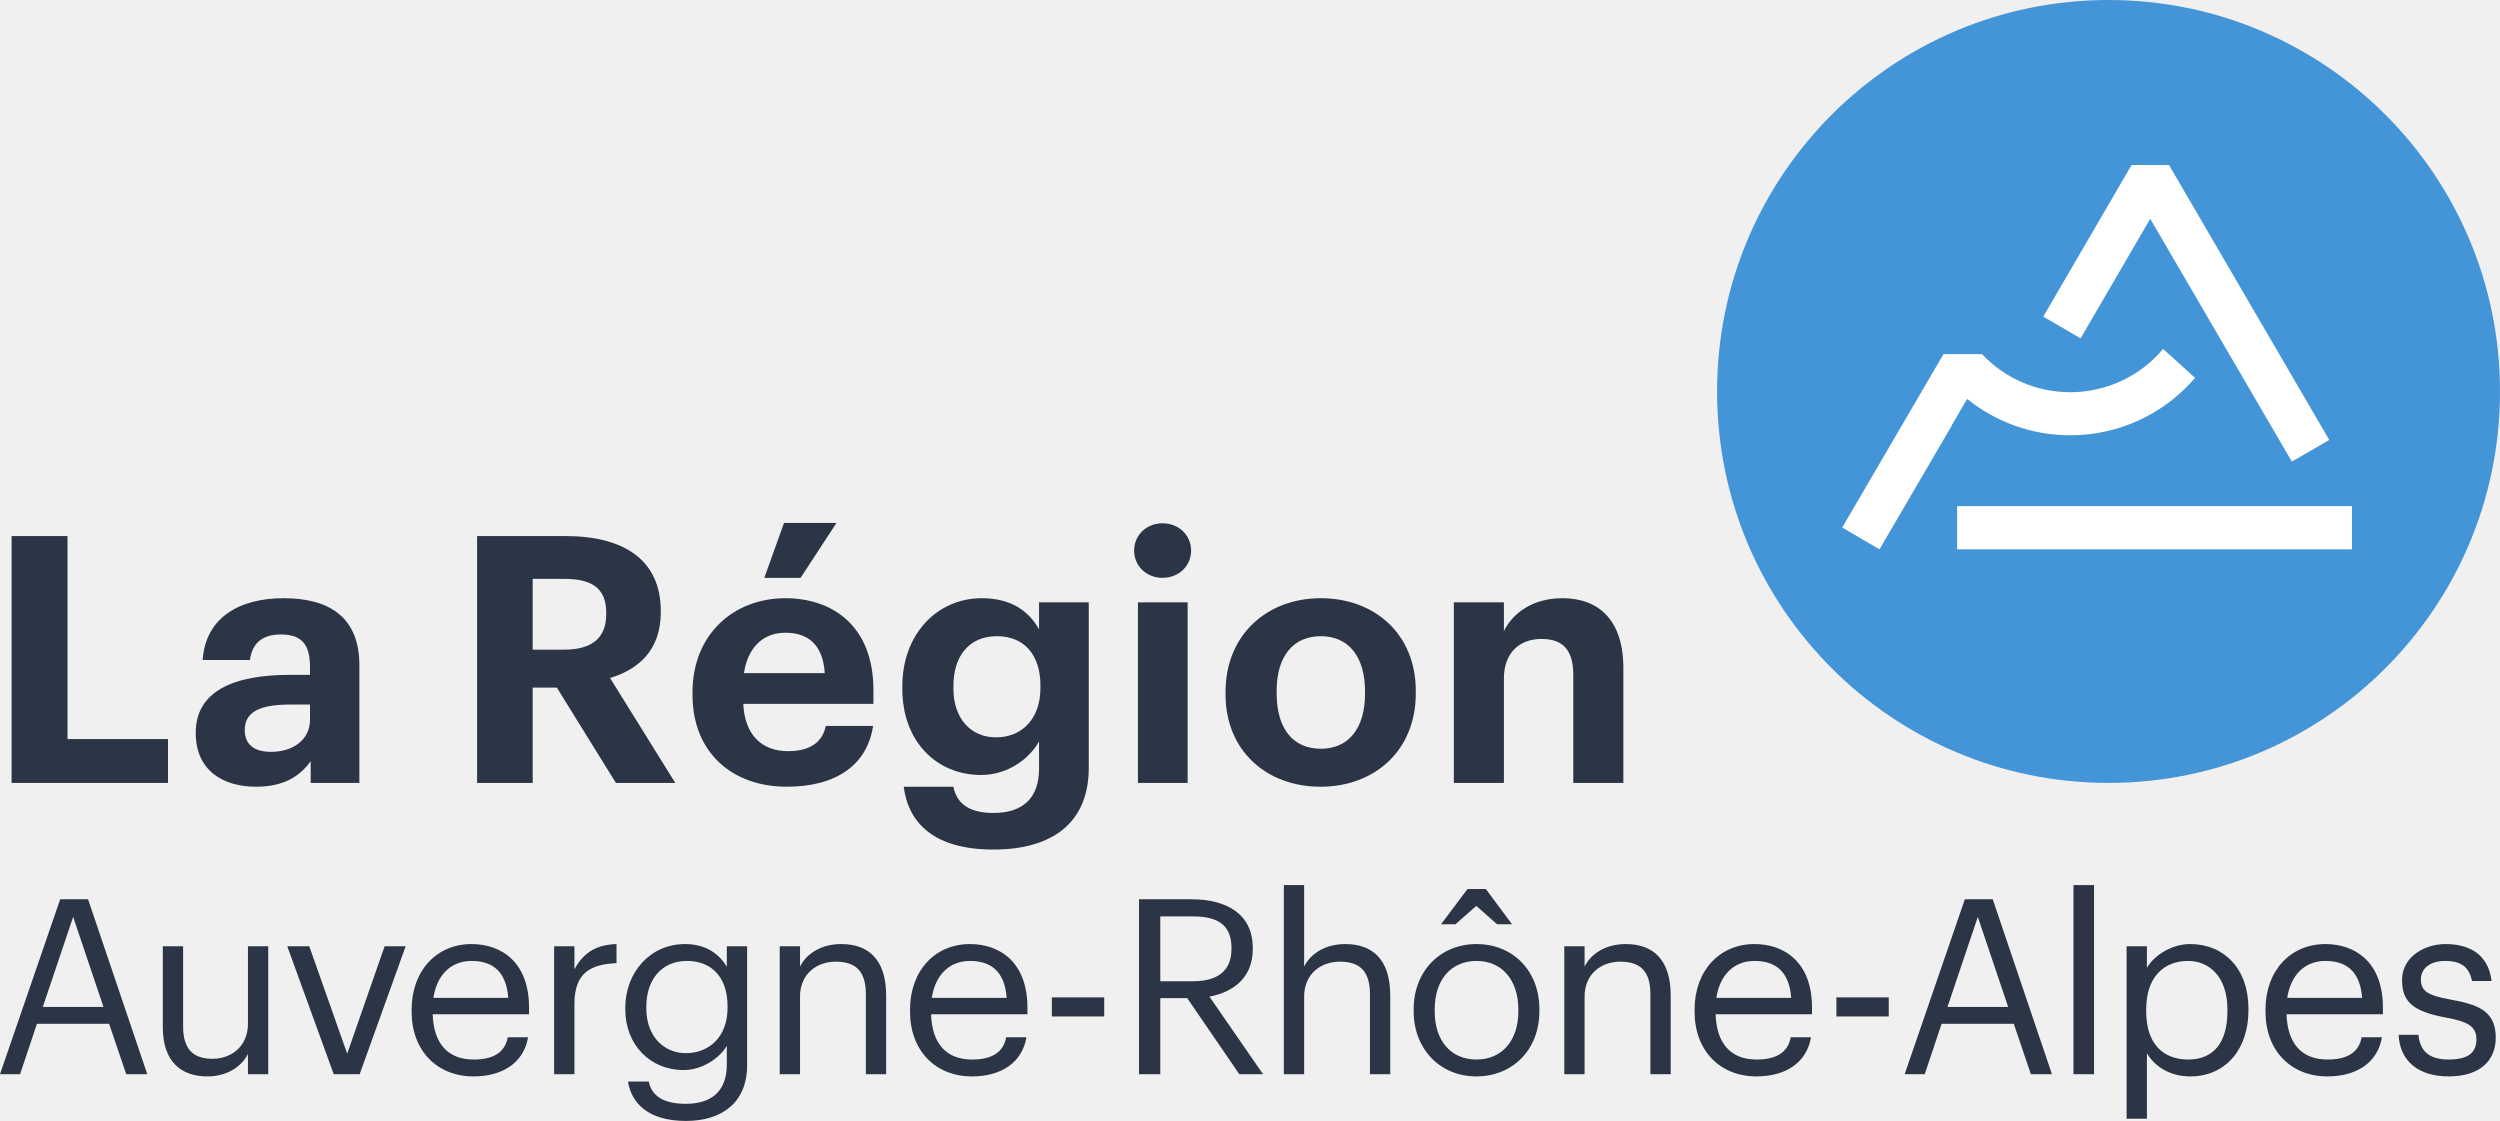
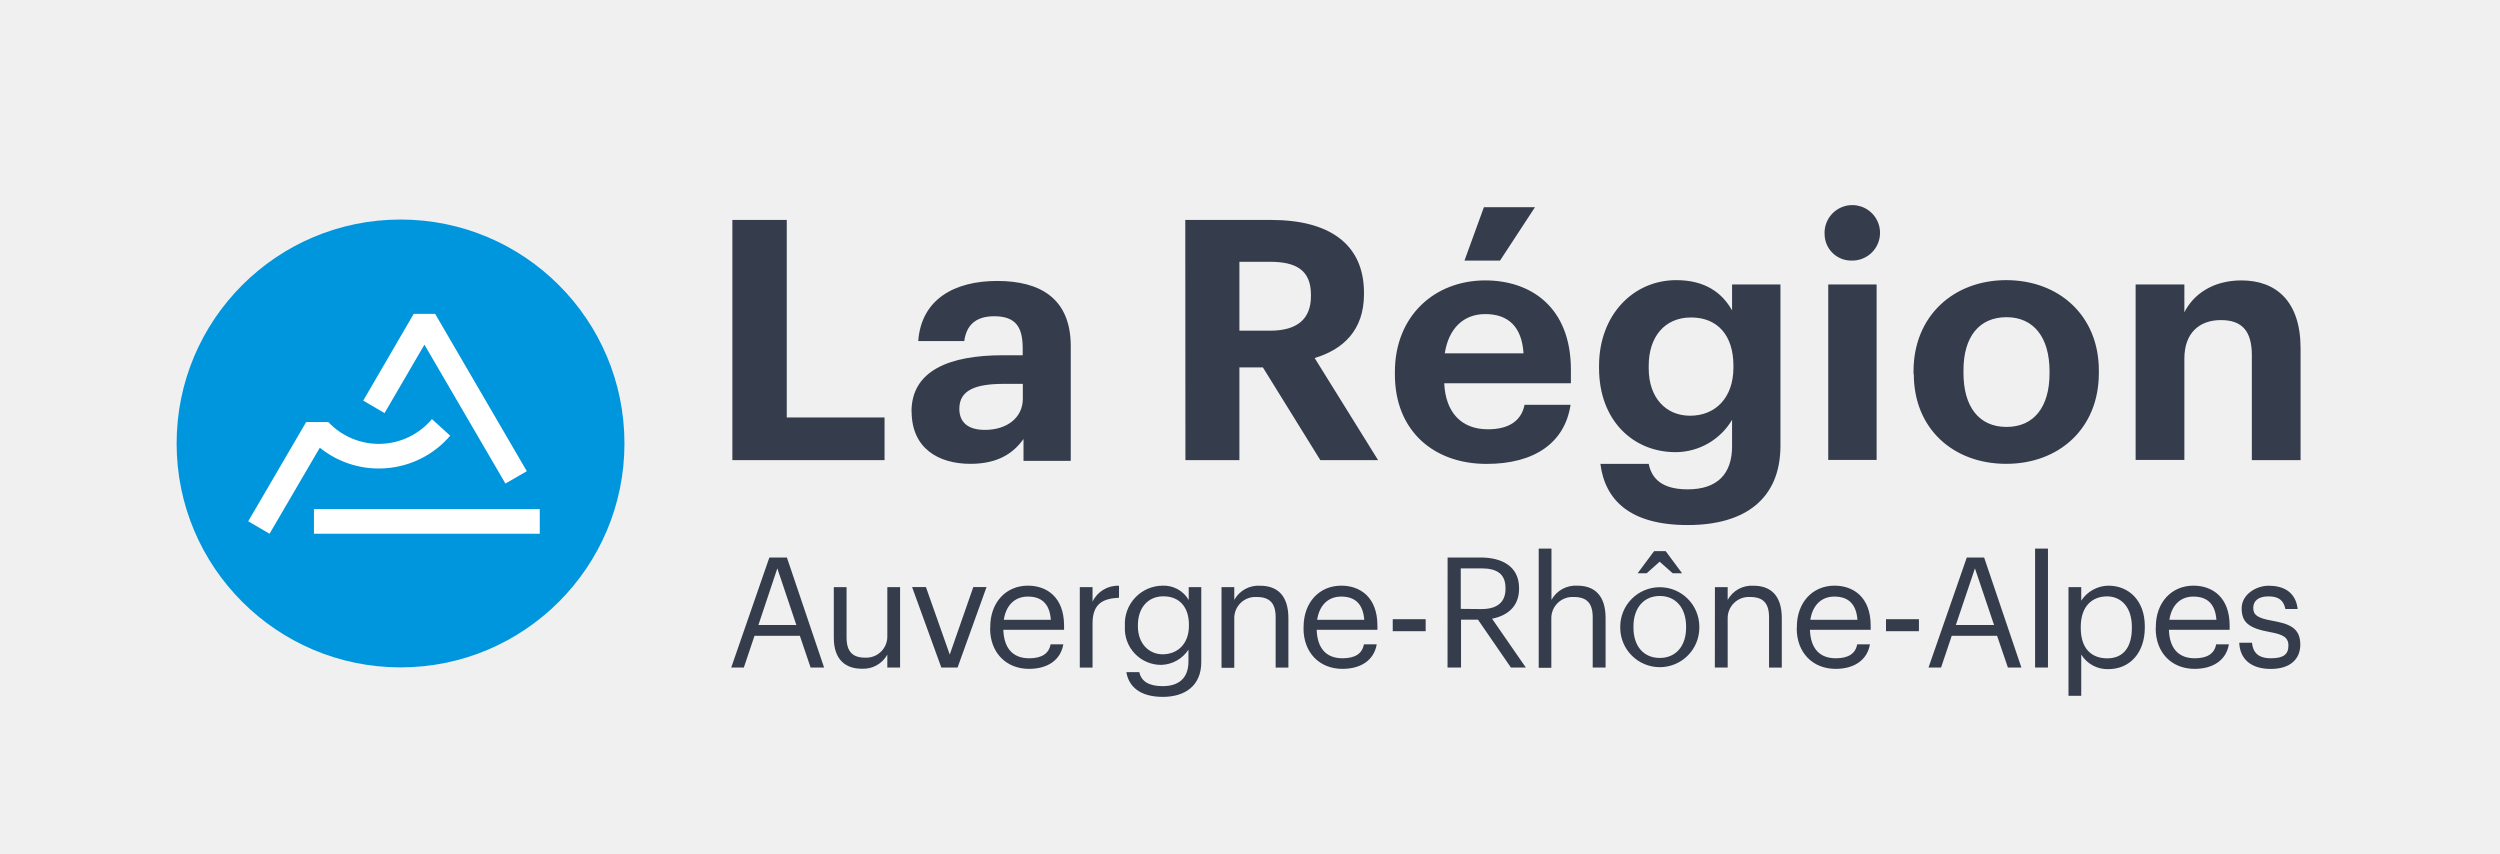
- <svg xmlns="http://www.w3.org/2000/svg" id="svg4237" version="1.1" xml:space="preserve" width="1728.881" height="775.182" viewBox="0 0 1728.881 775.182">
-   <defs id="defs4241" />
-   <g id="g4245" transform="matrix(1.25,0,0,-1.25,-206.4665,990.2251)">
-     <g id="g4345">
-       <path d="m 171.587,495.606 30.944,0 0,-112.314 55.584,0 0,-24.258 -86.528,0 0,136.572" style="fill:#2c3546;fill-opacity:1;fill-rule:nonzero;stroke:none" id="path4249" />
-       <path d="m 336.678,393.988 0,8.406 -10.696,0 c -16.044,0 -25.404,-3.44 -25.404,-14.135 0,-7.258 4.394,-12.034 14.518,-12.034 12.224,0 21.583,6.687 21.583,17.763 z m -63.224,-7.258 c 0,23.303 21.393,32.091 51.955,32.091 l 11.269,0 0,4.011 c 0,11.842 -3.629,18.337 -16.235,18.337 -10.888,0 -15.855,-5.541 -17,-14.135 l -26.168,0 c 1.719,23.685 20.438,34.19 44.888,34.19 24.449,0 41.831,-9.932 41.831,-37.056 l 0,-65.134 -26.933,0 0,12.033 c -5.73,-8.022 -14.517,-14.135 -30.18,-14.135 -18.146,0 -33.426,8.786 -33.426,29.798" style="fill:#2c3546;fill-opacity:1;fill-rule:nonzero;stroke:none" id="path4251" />
-       <path d="m 477.262,432.764 c 15.471,0 23.303,6.495 23.303,19.674 l 0,0.764 c 0,13.944 -8.406,18.719 -23.303,18.719 l -17.383,0 0,-39.156 17.383,0 z m -48.136,62.842 48.898,0 c 32.281,0 52.719,-13.179 52.719,-41.449 l 0,-0.764 c 0,-20.629 -12.033,-31.516 -28.077,-36.292 l 36.102,-58.066 -32.855,0 -32.663,52.718 -13.371,0 0,-52.718 -30.753,0 0,136.572" style="fill:#2c3546;fill-opacity:1;fill-rule:nonzero;stroke:none" id="path4253" />
-       <path d="m 598.918,502.865 29.033,0 -19.866,-30.371 -20.056,0 10.888,30.371 z m 22.54,-83.089 c -0.955,15.089 -8.597,22.348 -21.776,22.348 -12.416,0 -20.819,-8.214 -22.922,-22.348 l 44.697,0 z m -73.158,-12.034 0,1.527 c 0,31.517 22.348,51.955 51.383,51.955 25.786,0 48.707,-15.089 48.707,-50.808 l 0,-7.641 -72.01,0 c 0.764,-16.619 9.741,-26.169 24.83,-26.169 12.799,0 19.101,5.541 20.821,13.944 l 26.168,0 c -3.247,-21.584 -20.438,-33.618 -47.752,-33.618 -30.179,0 -52.147,18.91 -52.147,50.809" style="fill:#2c3546;fill-opacity:1;fill-rule:nonzero;stroke:none" id="path4255" />
-       <path d="m 740.782,411.562 0,1.337 c 0,17 -8.978,27.315 -24.069,27.315 -15.471,0 -24.067,-11.079 -24.067,-27.506 l 0,-1.529 c 0,-16.618 9.743,-26.931 23.495,-26.931 14.517,0 24.641,10.314 24.641,27.314 z m -75.641,-54.629 27.505,0 c 1.719,-8.786 8.023,-14.516 22.158,-14.516 16.808,0 25.213,8.785 25.213,24.449 l 0,15.09 c -5.541,-9.743 -17.382,-18.529 -32.091,-18.529 -24.258,0 -43.55,18.146 -43.55,47.752 l 0,1.338 c 0,28.652 19.101,48.707 43.932,48.707 16.237,0 25.979,-7.067 31.709,-17.19 l 0,14.898 27.505,0 0,-92.066 c -0.191,-29.607 -19.864,-44.697 -52.718,-44.697 -32.281,0 -46.989,14.135 -49.663,34.764" style="fill:#2c3546;fill-opacity:1;fill-rule:nonzero;stroke:none" id="path4257" />
-       <path d="m 794.723,458.932 27.505,0 0,-99.898 -27.505,0 0,99.898 z m -2.102,28.652 c 0,8.596 6.876,15.09 15.664,15.09 8.977,0 15.853,-6.495 15.853,-15.09 0,-8.596 -6.876,-15.09 -15.853,-15.09 -8.788,0 -15.664,6.495 -15.664,15.09" style="fill:#2c3546;fill-opacity:1;fill-rule:nonzero;stroke:none" id="path4259" />
-       <path d="m 920.368,408.315 0,1.337 c 0,19.101 -8.976,30.562 -24.449,30.562 -15.281,0 -24.449,-11.079 -24.449,-30.18 l 0,-1.527 c 0,-19.101 8.786,-30.562 24.449,-30.562 15.473,0 24.449,11.461 24.449,30.371 z m -77.168,-0.383 0,1.529 c 0,31.325 22.731,51.763 52.719,51.763 29.988,0 52.527,-20.055 52.527,-51.191 l 0,-1.527 c 0,-31.516 -22.73,-51.573 -52.718,-51.573 -29.798,0 -52.528,19.866 -52.528,51" style="fill:#2c3546;fill-opacity:1;fill-rule:nonzero;stroke:none" id="path4261" />
-       <path d="m 969.499,458.932 27.696,0 0,-15.853 c 4.97,9.932 15.859,18.145 32.47,18.145 19.68,0 33.62,-11.842 33.62,-38.583 l 0,-63.606 -27.701,0 0,59.594 c 0,13.562 -5.339,20.056 -17.569,20.056 -11.84,0 -20.819,-7.259 -20.819,-21.965 l 0,-57.685 -27.696,0 0,99.898" style="fill:#2c3546;fill-opacity:1;fill-rule:nonzero;stroke:none" id="path4263" />
-       <path d="m 188.859,235.105 33.565,0 -16.783,49.807 -16.783,-49.807 z m 9.609,59.552 15.428,0 32.754,-96.773 -11.64,0 -9.475,27.882 -39.927,0 -9.339,-27.882 -11.098,0 33.295,96.773" style="fill:#2c3546;fill-opacity:1;fill-rule:nonzero;stroke:none" id="path4265" />
-       <path d="m 255.245,223.871 0,44.8 11.233,0 0,-44.258 c 0,-12.452 5.28,-18.001 16.378,-18.001 10.015,0 19.49,6.632 19.49,19.354 l 0,42.905 11.233,0 0,-70.787 -11.233,0 0,11.235 c -3.249,-6.632 -11.099,-12.452 -22.469,-12.452 -14.074,0 -24.631,7.715 -24.631,27.204" style="fill:#2c3546;fill-opacity:1;fill-rule:nonzero;stroke:none" id="path4267" />
-       <path d="m 324.094,268.671 12.182,0 20.977,-59.418 20.708,59.418 11.639,0 -25.444,-70.787 -14.347,0 -25.715,70.787" style="fill:#2c3546;fill-opacity:1;fill-rule:nonzero;stroke:none" id="path4269" />
-       <path d="m 446.364,240.113 c -1.083,14.617 -8.661,20.438 -20.302,20.438 -11.504,0 -19.218,-7.851 -21.113,-20.438 l 41.415,0 z m -53.462,-7.578 0,1.081 c 0,21.385 13.671,36.272 33.16,36.272 16.378,0 31.806,-9.88 31.806,-35.19 l 0,-3.653 -53.325,0 c 0.541,-16.106 8.256,-25.04 22.738,-25.04 10.963,0 17.325,4.06 18.813,12.316 l 11.234,0 c -2.436,-14.211 -14.211,-21.655 -30.182,-21.655 -20.032,0 -34.244,14.075 -34.244,35.868" style="fill:#2c3546;fill-opacity:1;fill-rule:nonzero;stroke:none" id="path4271" />
-       <path d="m 471.74,268.671 11.235,0 0,-12.724 c 4.465,7.987 10.557,13.536 23.278,13.941 l 0,-10.556 c -14.211,-0.678 -23.278,-5.143 -23.278,-22.603 l 0,-38.845 -11.235,0 0,70.787" style="fill:#2c3546;fill-opacity:1;fill-rule:nonzero;stroke:none" id="path4273" />
-       <path d="m 567.686,234.564 0,0.947 c 0,15.835 -8.662,25.04 -22.467,25.04 -14.077,0 -22.469,-10.423 -22.469,-25.309 l 0,-1.084 c 0,-15.43 9.881,-24.633 21.792,-24.633 13.127,0 23.144,9.203 23.144,25.039 z m -55.086,-40.739 11.503,0 c 1.626,-8.122 8.392,-12.318 20.439,-12.318 13.94,0 22.738,6.633 22.738,21.791 l 0,10.287 c -4.06,-6.903 -13.671,-13.399 -23.956,-13.399 -18.543,0 -32.213,14.075 -32.213,33.565 l 0,0.947 c 0,19.219 13.535,35.19 33.026,35.19 11.774,0 19.084,-5.685 23.144,-12.586 l 0,11.368 11.234,0 0,-66.049 c -0.136,-20.572 -14.077,-30.588 -33.837,-30.588 -20.979,0 -30.183,9.88 -32.077,21.791" style="fill:#2c3546;fill-opacity:1;fill-rule:nonzero;stroke:none" id="path4275" />
-       <path d="m 596.555,268.671 11.234,0 0,-11.234 c 3.248,6.632 11.099,12.451 22.738,12.451 14.617,0 24.904,-7.985 24.904,-28.557 l 0,-43.447 -11.234,0 0,44.259 c 0,12.452 -5.28,18.001 -16.647,18.001 -10.423,0 -19.761,-6.633 -19.761,-19.354 l 0,-42.906 -11.234,0 0,70.787" style="fill:#2c3546;fill-opacity:1;fill-rule:nonzero;stroke:none" id="path4277" />
-       <path d="m 722.101,240.113 c -1.084,14.617 -8.663,20.438 -20.303,20.438 -11.504,0 -19.218,-7.851 -21.113,-20.438 l 41.416,0 z m -53.462,-7.578 0,1.081 c 0,21.385 13.671,36.272 33.159,36.272 16.377,0 31.806,-9.88 31.806,-35.19 l 0,-3.653 -53.326,0 c 0.541,-16.106 8.256,-25.04 22.738,-25.04 10.962,0 17.325,4.06 18.813,12.316 l 11.234,0 c -2.437,-14.211 -14.212,-21.655 -30.183,-21.655 -20.031,0 -34.242,14.075 -34.242,35.868" style="fill:#2c3546;fill-opacity:1;fill-rule:nonzero;stroke:none" id="path4279" />
-       <path d="m 747.097,229.826 28.964,0 0,10.558 -28.964,0 0,-10.558 z" style="fill:#2c3546;fill-opacity:1;fill-rule:nonzero;stroke:none" id="path4281" />
-       <path d="m 825.232,249.316 c 13.805,0 21.25,5.956 21.25,17.866 l 0,0.541 c 0,13.129 -8.122,17.46 -21.25,17.46 l -18.136,0 0,-35.868 18.136,0 z m -29.91,45.341 29.099,0 c 18.542,0 33.836,-7.578 33.836,-26.934 l 0,-0.541 c 0,-15.972 -10.692,-23.822 -23.956,-26.392 l 29.641,-42.906 -13.129,0 -28.829,42.094 -14.888,0 0,-42.094 -11.774,0 0,96.773" style="fill:#2c3546;fill-opacity:1;fill-rule:nonzero;stroke:none" id="path4283" />
-       <path d="m 875.444,302.508 11.234,0 0,-45.071 c 3.248,6.632 11.099,12.451 22.738,12.451 14.617,0 24.904,-7.985 24.904,-28.557 l 0,-43.447 -11.234,0 0,44.259 c 0,12.452 -5.28,18.001 -16.648,18.001 -10.421,0 -19.76,-6.633 -19.76,-19.354 l 0,-42.906 -11.234,0 0,104.624" style="fill:#2c3546;fill-opacity:1;fill-rule:nonzero;stroke:none" id="path4285" />
-       <path d="m 977.047,300.343 10.15,0 14.488,-19.491 -8.261,0 -11.505,10.151 -11.504,-10.151 -7.986,0 14.619,19.491 z m 28.147,-67.674 0,0.947 c 0,16.378 -9.065,26.935 -23.14,26.935 -14.211,0 -23.144,-10.557 -23.144,-26.799 l 0,-1.083 c 0,-16.106 8.798,-26.663 23.144,-26.663 14.211,0 23.14,10.692 23.14,26.663 z m -57.925,0 0,1.083 c 0,21.249 14.753,36.137 34.785,36.137 20.029,0 34.78,-14.752 34.78,-36.001 l 0,-1.084 c 0,-21.384 -14.751,-36.137 -34.916,-36.137 -20.165,0 -34.649,15.294 -34.649,36.002" style="fill:#2c3546;fill-opacity:1;fill-rule:nonzero;stroke:none" id="path4287" />
-       <path d="m 1030.604,268.671 11.23,0 0,-11.234 c 3.249,6.632 11.1,12.451 22.74,12.451 14.62,0 24.9,-7.985 24.9,-28.557 l 0,-43.447 -11.23,0 0,44.259 c 0,12.452 -5.28,18.001 -16.649,18.001 -10.42,0 -19.76,-6.633 -19.76,-19.354 l 0,-42.906 -11.23,0 0,70.787" style="fill:#2c3546;fill-opacity:1;fill-rule:nonzero;stroke:none" id="path4289" />
-       <path d="m 1156.144,240.113 c -1.08,14.617 -8.66,20.438 -20.3,20.438 -11.501,0 -19.221,-7.851 -21.111,-20.438 l 41.411,0 z m -53.46,-7.578 0,1.081 c 0,21.385 13.669,36.272 33.16,36.272 16.38,0 31.81,-9.88 31.81,-35.19 l 0,-3.653 -53.33,0 c 0.54,-16.106 8.26,-25.04 22.74,-25.04 10.96,0 17.32,4.06 18.81,12.316 l 11.24,0 c -2.439,-14.211 -14.22,-21.655 -30.19,-21.655 -20.029,0 -34.239,14.075 -34.239,35.868" style="fill:#2c3546;fill-opacity:1;fill-rule:nonzero;stroke:none" id="path4291" />
-       <path d="m 1181.141,229.826 28.96,0 0,10.558 -28.96,0 0,-10.558 z" style="fill:#2c3546;fill-opacity:1;fill-rule:nonzero;stroke:none" id="path4293" />
-       <path d="m 1242.6,235.105 33.568,0 -16.784,49.807 -16.784,-49.807 z m 9.609,59.552 15.438,0 32.748,-96.773 -11.646,0 -9.469,27.882 -39.923,0 -9.34,-27.882 -11.107,0 33.298,96.773" style="fill:#2c3546;fill-opacity:1;fill-rule:nonzero;stroke:none" id="path4295" />
-       <path d="m 1312.31,197.884 11.37,0 0,104.623 -11.37,0 0,-104.623 z" style="fill:#2c3546;fill-opacity:1;fill-rule:nonzero;stroke:none" id="path4297" />
-       <path d="m 1397.47,232.669 0,1.083 c 0,17.865 -9.89,26.799 -21.793,26.799 -13.132,0 -23.139,-8.662 -23.139,-26.799 l 0,-1.083 c 0,-18.136 9.469,-26.663 23.268,-26.663 14.08,0 21.665,9.475 21.665,26.663 z m -55.77,36.002 11.236,0 0,-11.911 c 4.061,6.903 13.671,13.129 23.959,13.129 18.539,0 32.21,-13.535 32.21,-35.595 l 0,-1.084 c 0,-21.655 -12.723,-36.543 -32.21,-36.543 -11.634,0 -19.897,5.821 -23.959,12.858 l 0,-36.274 -11.236,0 0,95.42" style="fill:#2c3546;fill-opacity:1;fill-rule:nonzero;stroke:none" id="path4299" />
-       <path d="m 1471.99,240.113 c -1.077,14.617 -8.649,20.438 -20.295,20.438 -11.505,0 -19.218,-7.851 -21.114,-20.438 l 41.409,0 z m -53.453,-7.578 0,1.081 c 0,21.385 13.671,36.272 33.158,36.272 16.374,0 31.812,-9.88 31.812,-35.19 l 0,-3.653 -53.336,0 c 0.538,-16.106 8.263,-25.04 22.741,-25.04 10.967,0 17.322,4.06 18.809,12.316 l 11.248,0 c -2.446,-14.211 -14.209,-21.655 -30.185,-21.655 -20.038,0 -34.246,14.075 -34.246,35.868" style="fill:#2c3546;fill-opacity:1;fill-rule:nonzero;stroke:none" id="path4301" />
-       <path d="m 1492.192,219.676 10.967,0 c 0.808,-8.392 5.279,-13.671 16.643,-13.671 10.698,0 15.438,3.654 15.438,11.235 0,7.443 -5.559,9.88 -16.526,11.909 -18.399,3.385 -24.626,8.528 -24.626,20.844 0,13.129 12.863,19.895 23.959,19.895 12.723,0 23.678,-5.142 25.574,-20.437 l -10.826,0 c -1.615,7.714 -5.957,11.099 -14.888,11.099 -8.123,0 -13.401,-4.061 -13.401,-10.152 0,-6.36 3.523,-8.933 16.515,-11.234 14.619,-2.706 24.907,-5.955 24.907,-20.977 0,-12.858 -8.802,-21.521 -25.995,-21.521 -16.913,0 -27.06,8.527 -27.739,23.009" style="fill:#2c3546;fill-opacity:1;fill-rule:nonzero;stroke:none" id="path4303" />
-       <path d="m 1548.278,575.607 c 0,-119.61 -96.958,-216.572 -216.575,-216.572 -119.605,0 -216.57,96.962 -216.57,216.572 0,119.61 96.965,216.573 216.57,216.573 119.617,0 216.575,-96.963 216.575,-216.573" style="fill:#4495d7;fill-opacity:1;fill-rule:nonzero;stroke:none" id="path4305" />
-       <path d="m 1365.155,700.903 -20.705,0 -48.853,-83.889 20.646,-12.028 38.53,66.154 78.36,-134.343 20.681,11.98 -88.659,152.125" style="fill:#ffffff;fill-opacity:1;fill-rule:nonzero;stroke:none" id="path4307" />
-       <path d="m 1247.949,488.265 218.431,0 0,23.899 -218.431,0 0,-23.899 z" style="fill:#ffffff;fill-opacity:1;fill-rule:nonzero;stroke:none" id="path4309" />
-       <path d="m 1361.901,599.132 c -12.301,-14.636 -30.759,-23.94 -51.381,-23.94 -19.23,0 -36.587,8.103 -48.83,21.08 l -21.29,0 0,0 -0.866,-1.505 -55.174,-94.44 20.623,-12.062 40.075,68.601 -0.105,0.018 8.521,14.62 c 15.602,-12.595 35.44,-20.146 57.046,-20.146 27.634,0 52.388,12.322 69.067,31.768 l -17.685,16.008" style="fill:#ffffff;fill-opacity:1;fill-rule:nonzero;stroke:none" id="path4311" />
-     </g>
-   </g>
+ <svg xmlns="http://www.w3.org/2000/svg" id="Calque_1" data-name="Calque 1" viewBox="0 0 370.44 126.45">
+   <defs>
+     <style>.cls-1{fill:#353d4d}.cls-3{fill:#fff}</style>
+   </defs>
+   <path class="cls-1" d="M108.52 32.59h8.06v29.27h14.49v6.32h-22.55V32.59zM135.06 61c0-6.07 5.58-8.36 13.54-8.36h2.94v-1c0-3.09-.95-4.78-4.23-4.78-2.84 0-4.13 1.44-4.43 3.68h-6.82c.45-6.17 5.33-8.91 11.7-8.91s10.9 2.59 10.9 9.66v17h-7v-3.24c-1.49 2.09-3.78 3.68-7.87 3.68-4.72 0-8.71-2.29-8.71-7.77m16.48-1.89v-2.19h-2.79c-4.18 0-6.62.9-6.62 3.69 0 1.89 1.15 3.13 3.79 3.13 3.18 0 5.62-1.74 5.62-4.63M175.63 32.59h12.74c8.42 0 13.74 3.44 13.74 10.8v.2c0 5.38-3.13 8.21-7.31 9.46l9.4 15.13h-8.56l-8.51-13.74h-3.48v13.74h-8zM188.18 49c4 0 6.07-1.69 6.07-5.13v-.2c0-3.63-2.19-4.88-6.07-4.88h-4.53V49zM206.69 55.49v-.4c0-8.21 5.82-13.54 13.39-13.54 6.72 0 12.69 3.93 12.69 13.24v2H214c.2 4.33 2.54 6.82 6.47 6.82 3.34 0 5-1.44 5.43-3.63h6.82c-.85 5.62-5.33 8.76-12.44 8.76-7.87 0-13.59-4.93-13.59-13.24m19.06-3.14c-.25-3.93-2.24-5.82-5.67-5.82-3.24 0-5.43 2.14-6 5.82zm-5.87-21.66h7.57l-5.18 7.91H217zM237.14 68.73h7.16c.45 2.29 2.09 3.78 5.78 3.78 4.38 0 6.57-2.29 6.57-6.37v-3.93a9.76 9.76 0 01-8.36 4.79c-6.33 0-11.35-4.73-11.35-12.45v-.35c0-7.46 5-12.69 11.45-12.69 4.23 0 6.77 1.84 8.26 4.48v-3.84h7.17v24c-.05 7.72-5.18 11.65-13.74 11.65s-12.25-3.69-12.94-9.06m19.71-14.24v-.35c0-4.43-2.34-7.11-6.27-7.11s-6.28 2.88-6.28 7.16v.4c0 4.33 2.54 7 6.13 7 3.78 0 6.42-2.69 6.42-7.12M270.36 34.68a4.11 4.11 0 114.08 3.93 3.94 3.94 0 01-4.08-3.93m.54 7.47h7.17v26h-7.17zM283.54 55.44V55c0-8.16 5.92-13.49 13.74-13.49S311 46.78 311 54.89v.4c0 8.21-5.92 13.44-13.73 13.44s-13.69-5.18-13.69-13.29m20.11-.1V55c0-5-2.34-8-6.37-8s-6.38 2.88-6.38 7.86v.4c0 5 2.29 8 6.38 8s6.37-3 6.37-7.91M316.45 42.15h7.22v4.13c1.29-2.59 4.13-4.73 8.46-4.73 5.13 0 8.76 3.09 8.76 10.06v16.57h-7.22V52.65c0-3.53-1.39-5.22-4.58-5.22s-5.42 1.89-5.42 5.72v15h-7.22zM114 82.61h2.6l5.51 16.3h-2l-1.59-4.7h-6.72l-1.58 4.7h-1.87zm-1.62 10H118l-2.82-8.39zM123.55 94.53V87h1.89v7.45c0 2.1.89 3 2.76 3a3.13 3.13 0 003.28-3.26V87h1.89v11.91h-1.89V97a4.07 4.07 0 01-3.78 2.09c-2.37 0-4.15-1.3-4.15-4.58M135.15 86.99h2.05l3.53 10 3.49-10h1.96l-4.29 11.92h-2.41l-4.33-11.92zM146.73 93.07v-.18c0-3.6 2.3-6.11 5.59-6.11 2.75 0 5.35 1.67 5.35 5.93v.61h-9c.09 2.72 1.39 4.22 3.83 4.22 1.85 0 2.92-.68 3.17-2.07h1.89c-.41 2.39-2.39 3.64-5.08 3.64-3.37 0-5.77-2.37-5.77-6m9-1.27c-.18-2.46-1.45-3.44-3.41-3.44s-3.24 1.32-3.56 3.44zM160 87h1.89v2.14a4.17 4.17 0 013.92-2.35v1.78c-2.39.12-3.92.87-3.92 3.81v6.54H160zM166.89 99.59h1.93c.28 1.37 1.42 2.08 3.45 2.08 2.34 0 3.83-1.12 3.83-3.67v-1.73a5 5 0 01-4 2.25 5.37 5.37 0 01-5.42-5.65v-.16a5.64 5.64 0 015.56-5.93 4.29 4.29 0 013.9 2.12V87H178v11.11c0 3.47-2.37 5.15-5.7 5.15-3.53 0-5.08-1.66-5.4-3.67m9.27-6.86v-.16c0-2.66-1.45-4.21-3.78-4.21s-3.78 1.75-3.78 4.26v.18c0 2.6 1.66 4.15 3.67 4.15 2.21 0 3.89-1.55 3.89-4.22M181 87h1.89v1.89a4.08 4.08 0 013.83-2.1c2.46 0 4.19 1.35 4.19 4.81v7.32h-1.89v-7.46c0-2.1-.89-3-2.81-3a3.13 3.13 0 00-3.32 3.26v7.23H181zM193.16 93.07v-.18c0-3.6 2.3-6.11 5.59-6.11 2.76 0 5.35 1.67 5.35 5.93v.61h-9c.09 2.72 1.39 4.22 3.83 4.22 1.85 0 2.92-.68 3.17-2.07h1.9c-.41 2.39-2.39 3.64-5.08 3.64-3.37 0-5.77-2.37-5.77-6m9-1.27c-.19-2.46-1.46-3.44-3.42-3.44s-3.24 1.32-3.56 3.44zM206.37 91.75h4.88v1.78h-4.88zM214.5 82.61h4.9c3.12 0 5.69 1.28 5.69 4.54v.09c0 2.69-1.8 4-4 4.44l5 7.23h-2.21L219 91.82h-2.51v7.09h-2zm5 7.64c2.33 0 3.58-1 3.58-3v-.09c0-2.21-1.37-2.94-3.58-2.94h-3.05v6zM228 81.29h1.89v7.59a4.1 4.1 0 013.83-2.1c2.46 0 4.19 1.35 4.19 4.81v7.32H236v-7.45c0-2.1-.89-3-2.8-3a3.14 3.14 0 00-3.33 3.26v7.23H228zM240.08 93.05v-.18a5.86 5.86 0 1111.72 0V93a5.86 5.86 0 11-11.72 0m9.76 0v-.16c0-2.76-1.53-4.53-3.9-4.53s-3.9 1.77-3.9 4.51V93c0 2.71 1.48 4.49 3.9 4.49s3.9-1.8 3.9-4.49m-4.74-11.34h1.71l2.43 3.28h-1.39l-1.93-1.71-1.92 1.71h-1.34zM254.11 87H256v1.89a4.07 4.07 0 013.83-2.1c2.46 0 4.19 1.35 4.19 4.81v7.32h-1.89v-7.46c0-2.1-.89-3-2.81-3a3.13 3.13 0 00-3.32 3.22v7.23h-1.9zM266.25 93.07v-.18c0-3.6 2.3-6.11 5.59-6.11 2.75 0 5.35 1.67 5.35 5.93v.61h-9c.09 2.72 1.39 4.22 3.83 4.22 1.85 0 2.92-.68 3.17-2.07h1.89c-.41 2.39-2.39 3.64-5.08 3.64-3.37 0-5.77-2.37-5.77-6m9-1.27c-.19-2.46-1.46-3.44-3.42-3.44s-3.24 1.32-3.56 3.44zM279.46 91.75h4.88v1.78h-4.88zM291.43 82.61H294l5.52 16.3h-2l-1.6-4.7h-6.72l-1.58 4.7h-1.86zm-1.62 10h5.66l-2.83-8.39zM301.55 81.29h1.91v17.62h-1.91zM306.5 87h1.89v2a4.9 4.9 0 014-2.22c3.12 0 5.42 2.28 5.42 6V93c0 3.65-2.14 6.15-5.42 6.15a4.54 4.54 0 01-4-2.16v6.11h-1.89zm9.39 6.06v-.18c0-3-1.66-4.51-3.67-4.51-2.21 0-3.9 1.46-3.9 4.51v.18c0 3.06 1.6 4.49 3.93 4.49s3.64-1.59 3.64-4.49M319.44 93.07v-.18c0-3.6 2.3-6.11 5.58-6.11 2.76 0 5.36 1.67 5.36 5.93v.61h-9c.09 2.72 1.39 4.22 3.83 4.22 1.85 0 2.92-.68 3.17-2.07h1.89c-.41 2.39-2.39 3.64-5.08 3.64-3.38 0-5.77-2.37-5.77-6m9-1.27c-.18-2.46-1.46-3.44-3.42-3.44s-3.23 1.32-3.55 3.44zM331.84 95.24h1.85c.14 1.41.89 2.3 2.8 2.3s2.6-.61 2.6-1.89-.93-1.66-2.78-2c-3.1-.57-4.15-1.43-4.15-3.51s2.17-3.35 4-3.35c2.14 0 4 .87 4.3 3.45h-1.82c-.27-1.3-1-1.87-2.51-1.87s-2.25.68-2.25 1.71.59 1.5 2.78 1.89c2.46.45 4.19 1 4.19 3.53 0 2.16-1.48 3.62-4.38 3.62s-4.55-1.43-4.67-3.87" />
+   <path d="M92.53 65.71a33.18 33.18 0 11-33.18-33.18 33.18 33.18 0 0133.18 33.18" fill="#0096de" />
+   <path class="cls-3" d="M64.48 46.51H61.3l-7.48 12.85 3.16 1.85 5.91-10.14 12 20.58 3.17-1.83-13.58-23.31zM46.52 75.43h33.46v3.66H46.52z" />
+   <path class="cls-3" d="M64 62.1a10.27 10.27 0 01-15.35.44h-3.29l-.13.23-8.45 14.47 3.16 1.85 6.14-10.51 1.31-2.24a13.94 13.94 0 0019.32-1.78z" />
</svg>
